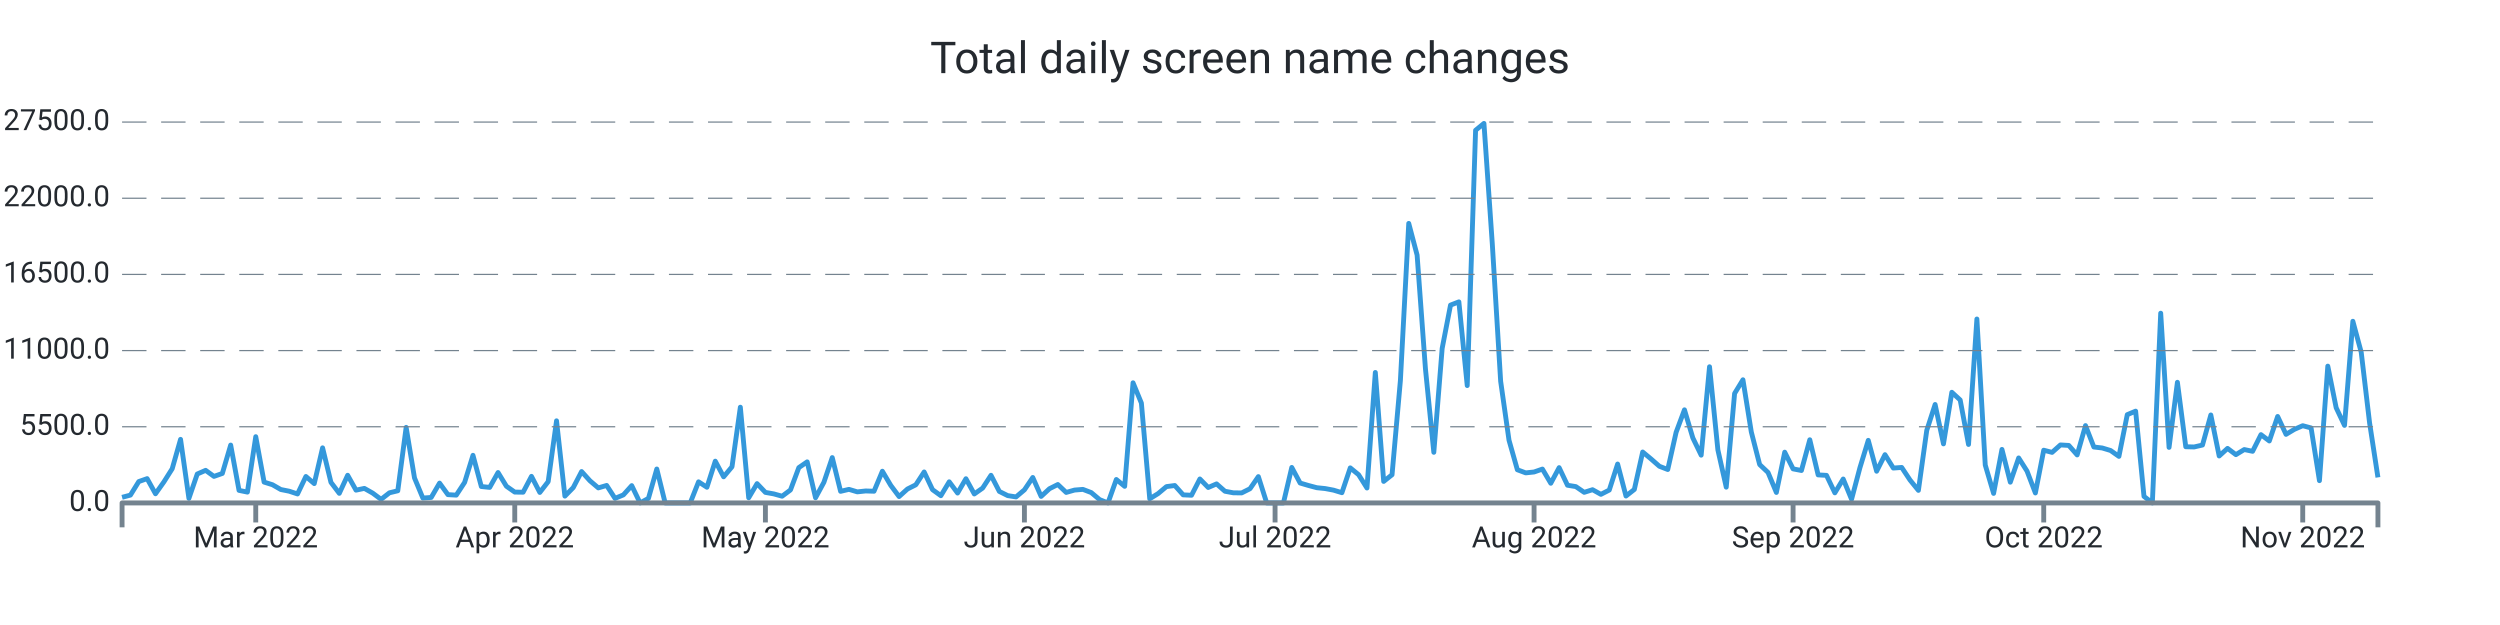
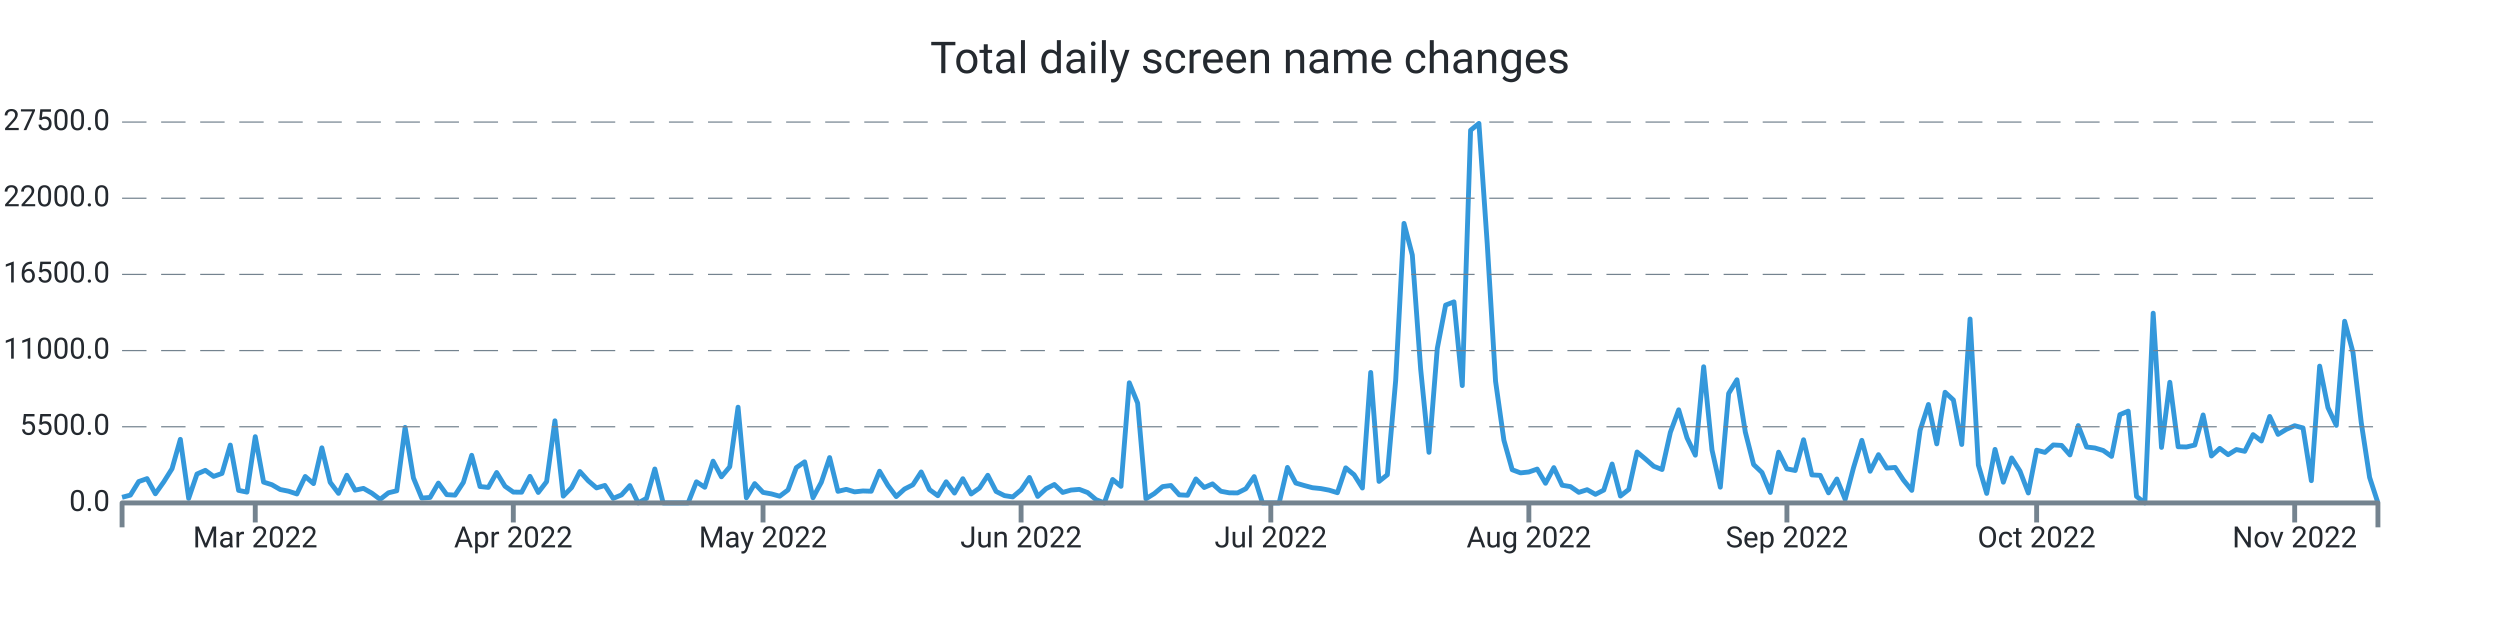
<svg xmlns="http://www.w3.org/2000/svg" width="1024.0" height="256.0" viewBox="0 0 1024.0 256.0" preserveAspectRatio="xMidYMid meet">
-   <path stroke="#3498db" stroke-linejoin="round" d="M 50.0 203.703 L 50 203.703L 53.422 202.795L 56.844 197.247L 60.267 196.05L 63.689 202.245L 67.111 197.417L 70.533 191.994L 73.956 179.962L 77.378 204.128L 80.8 194.155L 84.222 192.652L 87.644 195.131L 91.067 193.923L 94.489 182.299L 97.911 200.861L 101.333 201.564L 104.756 178.867L 108.178 197.474L 111.6 198.546L 115.022 200.509L 118.444 201.195L 121.867 202.324L 125.289 195.171L 128.711 198.081L 132.133 183.434L 135.556 197.565L 138.978 202.074L 142.4 194.666L 145.822 200.764L 149.244 200.044L 152.667 201.984L 156.089 204.536L 159.511 201.853L 162.933 201.025L 166.356 175.055L 169.778 195.761L 173.2 204.003L 176.622 203.754L 180.044 197.882L 183.467 202.608L 186.889 202.801L 190.311 197.587L 193.733 186.497L 197.156 199.278L 200.578 199.635L 204 193.543L 207.422 199.159L 210.844 201.558L 214.267 201.609L 217.689 195.114L 221.111 201.706L 224.533 197.275L 227.956 172.366L 231.378 203.209L 234.8 199.715L 238.222 193.14L 241.644 196.929L 245.067 199.839L 248.489 198.835L 251.911 204.134L 255.333 202.71L 258.756 198.909L 262.178 206L 265.6 204.128L 269.022 192.107L 272.444 206L 275.867 206L 279.289 206L 282.711 206L 286.133 197.355L 289.556 199.578L 292.978 188.897L 296.4 195.301L 299.822 191.2L 303.244 166.79L 306.667 203.884L 310.089 198.092L 313.511 201.683L 316.933 202.296L 320.356 203.249L 323.778 200.685L 327.2 191.535L 330.622 189.175L 334.044 203.884L 337.467 197.553L 340.889 187.427L 344.311 201.252L 347.733 200.441L 351.156 201.467L 354.578 201.099L 358 201.207L 361.422 193.015L 364.844 198.801L 368.267 203.391L 371.689 200.305L 375.111 198.574L 378.533 193.316L 381.956 200.56L 385.378 203.039L 388.8 197.343L 392.222 201.955L 395.644 196.084L 399.067 202.33L 402.489 199.913L 405.911 194.677L 409.333 201.292L 412.756 203.005L 416.178 203.538L 419.6 200.645L 423.022 195.574L 426.444 203.328L 429.867 200.174L 433.289 198.455L 436.711 201.7L 440.133 200.73L 443.556 200.452L 446.978 201.762L 450.4 204.644L 453.822 206L 457.244 196.402L 460.667 199.204L 464.089 156.789L 467.511 165.094L 470.933 204.298L 474.356 202.177L 477.778 199.312L 481.2 198.864L 484.622 202.693L 488.044 202.852L 491.467 196.192L 494.889 199.675L 498.311 198.2L 501.733 201.218L 505.156 201.853L 508.578 201.904L 512 200.185L 515.422 195.222L 518.844 206L 522.267 206L 525.689 206L 529.111 191.466L 532.533 197.848L 535.956 198.858L 539.378 199.766L 542.8 200.117L 546.222 200.764L 549.644 201.808L 553.067 191.637L 556.489 194.445L 559.911 199.89L 563.333 152.557L 566.756 197.185L 570.178 194.456L 573.6 155.864L 577.022 91.507L 580.444 104.475L 583.867 151.133L 587.289 185.266L 590.711 142.698L 594.133 124.971L 597.556 123.643L 600.978 157.924L 604.4 53.358L 607.822 50.55L 611.244 99.886L 614.667 156.182L 618.089 180.314L 621.511 192.414L 624.933 193.69L 628.356 193.327L 631.778 192.136L 635.2 197.945L 638.622 191.546L 642.044 198.756L 645.467 199.312L 648.889 201.66L 652.311 200.583L 655.733 202.483L 659.156 200.73L 662.578 190.071L 666 203.169L 669.422 200.48L 672.844 185.141L 676.267 187.989L 679.689 190.984L 683.111 192.312L 686.533 177.08L 689.956 167.862L 693.378 179.355L 696.8 186.435L 700.222 150.231L 703.644 184.285L 707.067 199.539L 710.489 161.163L 713.911 155.558L 717.333 176.927L 720.756 190.281L 724.178 193.514L 727.6 201.706L 731.022 185.215L 734.444 192.051L 737.867 192.714L 741.289 180.132L 744.711 194.518L 748.133 194.706L 751.556 201.865L 754.978 196.203L 758.4 204.514L 761.822 191.586L 765.244 180.371L 768.667 193.015L 772.089 186.231L 775.511 191.722L 778.933 191.466L 782.356 196.64L 785.778 200.855L 789.2 176.269L 792.622 165.678L 796.044 181.811L 799.467 160.675L 802.889 163.835L 806.311 182.055L 809.733 130.672L 813.156 190.479L 816.578 202.097L 820 184.081L 823.422 197.508L 826.844 187.569L 830.267 192.958L 833.689 201.916L 837.111 184.404L 840.533 185.295L 843.956 182.248L 847.378 182.447L 850.8 186.338L 854.222 174.323L 857.644 183.094L 861.067 183.491L 864.489 184.523L 867.911 186.934L 871.333 169.842L 874.756 168.407L 878.178 203.322L 881.6 206L 885.022 128.289L 888.444 183.258L 891.867 156.591L 895.289 182.986L 898.711 183.077L 902.133 182.288L 905.556 169.973L 908.978 186.769L 912.4 183.661L 915.822 186.225L 919.244 184.137L 922.667 184.852L 926.089 178.028L 929.511 180.62L 932.933 170.585L 936.356 177.914L 939.778 175.861L 943.2 174.369L 946.622 175.288L 950.044 196.878L 953.467 149.97L 956.889 167L 960.311 174.238L 963.733 131.591L 967.156 144.281L 970.578 173.189L 974 195.539" stroke-width="2.0" fill="none" />
+   <path stroke="#3498db" stroke-linejoin="round" d="M 50.0 203.703 L 50 203.703L 53.41 202.795L 56.819 197.247L 60.229 196.05L 63.638 202.245L 67.048 197.417L 70.458 191.994L 73.867 179.962L 77.277 204.128L 80.686 194.155L 84.096 192.652L 87.506 195.131L 90.915 193.923L 94.325 182.299L 97.734 200.861L 101.144 201.564L 104.554 178.867L 107.963 197.474L 111.373 198.546L 114.782 200.509L 118.192 201.195L 121.601 202.324L 125.011 195.171L 128.421 198.081L 131.83 183.434L 135.24 197.565L 138.649 202.074L 142.059 194.666L 145.469 200.764L 148.878 200.044L 152.288 201.984L 155.697 204.536L 159.107 201.853L 162.517 201.025L 165.926 175.055L 169.336 195.761L 172.745 204.003L 176.155 203.754L 179.565 197.882L 182.974 202.608L 186.384 202.801L 189.793 197.587L 193.203 186.497L 196.613 199.278L 200.022 199.635L 203.432 193.543L 206.841 199.159L 210.251 201.558L 213.661 201.609L 217.07 195.114L 220.48 201.706L 223.889 197.275L 227.299 172.366L 230.708 203.209L 234.118 199.715L 237.528 193.14L 240.937 196.929L 244.347 199.839L 247.756 198.835L 251.166 204.134L 254.576 202.71L 257.985 198.909L 261.395 206L 264.804 204.128L 268.214 192.107L 271.624 206L 275.033 206L 278.443 206L 281.852 206L 285.262 197.355L 288.672 199.578L 292.081 188.897L 295.491 195.301L 298.9 191.2L 302.31 166.79L 305.72 203.884L 309.129 198.092L 312.539 201.683L 315.948 202.296L 319.358 203.249L 322.768 200.685L 326.177 191.535L 329.587 189.175L 332.996 203.884L 336.406 197.553L 339.815 187.427L 343.225 201.252L 346.635 200.441L 350.044 201.467L 353.454 201.099L 356.863 201.207L 360.273 193.015L 363.683 198.801L 367.092 203.391L 370.502 200.305L 373.911 198.574L 377.321 193.316L 380.731 200.56L 384.14 203.039L 387.55 197.343L 390.959 201.955L 394.369 196.084L 397.779 202.33L 401.188 199.913L 404.598 194.677L 408.007 201.292L 411.417 203.005L 414.827 203.538L 418.236 200.645L 421.646 195.574L 425.055 203.328L 428.465 200.174L 431.875 198.455L 435.284 201.7L 438.694 200.73L 442.103 200.452L 445.513 201.762L 448.923 204.644L 452.332 206L 455.742 196.402L 459.151 199.204L 462.561 156.789L 465.97 165.094L 469.38 204.298L 472.79 202.177L 476.199 199.312L 479.609 198.864L 483.018 202.693L 486.428 202.852L 489.838 196.192L 493.247 199.675L 496.657 198.2L 500.066 201.218L 503.476 201.853L 506.886 201.904L 510.295 200.185L 513.705 195.222L 517.114 206L 520.524 206L 523.934 206L 527.343 191.466L 530.753 197.848L 534.162 198.858L 537.572 199.766L 540.982 200.117L 544.391 200.764L 547.801 201.808L 551.21 191.637L 554.62 194.445L 558.03 199.89L 561.439 152.557L 564.849 197.185L 568.258 194.456L 571.668 155.864L 575.077 91.507L 578.487 104.475L 581.897 151.133L 585.306 185.266L 588.716 142.698L 592.125 124.971L 595.535 123.643L 598.945 157.924L 602.354 53.358L 605.764 50.55L 609.173 99.886L 612.583 156.182L 615.993 180.314L 619.402 192.414L 622.812 193.69L 626.221 193.327L 629.631 192.136L 633.041 197.945L 636.45 191.546L 639.86 198.756L 643.269 199.312L 646.679 201.66L 650.089 200.583L 653.498 202.483L 656.908 200.73L 660.317 190.071L 663.727 203.169L 667.137 200.48L 670.546 185.141L 673.956 187.989L 677.365 190.984L 680.775 192.312L 684.185 177.08L 687.594 167.862L 691.004 179.355L 694.413 186.435L 697.823 150.231L 701.232 184.285L 704.642 199.539L 708.052 161.163L 711.461 155.558L 714.871 176.927L 718.28 190.281L 721.69 193.514L 725.1 201.706L 728.509 185.215L 731.919 192.051L 735.328 192.714L 738.738 180.132L 742.148 194.518L 745.557 194.706L 748.967 201.865L 752.376 196.203L 755.786 204.514L 759.196 191.586L 762.605 180.371L 766.015 193.015L 769.424 186.231L 772.834 191.722L 776.244 191.466L 779.653 196.64L 783.063 200.855L 786.472 176.269L 789.882 165.678L 793.292 181.811L 796.701 160.675L 800.111 163.835L 803.52 182.055L 806.93 130.672L 810.339 190.479L 813.749 202.097L 817.159 184.081L 820.568 197.508L 823.978 187.569L 827.387 192.958L 830.797 201.916L 834.207 184.404L 837.616 185.295L 841.026 182.248L 844.435 182.447L 847.845 186.338L 851.255 174.323L 854.664 183.094L 858.074 183.491L 861.483 184.523L 864.893 186.934L 868.303 169.842L 871.712 168.407L 875.122 203.322L 878.531 206L 881.941 128.289L 885.351 183.258L 888.76 156.591L 892.17 182.986L 895.579 183.077L 898.989 182.288L 902.399 169.973L 905.808 186.769L 909.218 183.661L 912.627 186.225L 916.037 184.137L 919.446 184.852L 922.856 178.028L 926.266 180.62L 929.675 170.585L 933.085 177.914L 936.494 175.861L 939.904 174.369L 943.314 175.288L 946.723 196.878L 950.133 149.97L 953.542 167L 956.952 174.238L 960.362 131.591L 963.771 144.281L 967.181 173.189L 970.59 195.539L 974 206" stroke-width="2.0" fill="none" />
  <text x="45.0" font-family="-apple-system, system-ui, BlinkMacSystemFont, Roboto" y="50.0" dominant-baseline="middle" text-anchor="end" font-size="12" fill="#24292f">27500.0</text>
  <path stroke="#74838f" stroke-dasharray="10 6" stroke-width="0.5" d="M 50.0 50.0 L 974.0 50.0" />
  <text x="45.0" font-family="-apple-system, system-ui, BlinkMacSystemFont, Roboto" y="81.2" dominant-baseline="middle" text-anchor="end" font-size="12" fill="#24292f">22000.0</text>
  <path stroke="#74838f" stroke-dasharray="10 6" stroke-width="0.5" d="M 50.0 81.2 L 974.0 81.2" />
  <text x="45.0" font-family="-apple-system, system-ui, BlinkMacSystemFont, Roboto" y="112.4" dominant-baseline="middle" text-anchor="end" font-size="12" fill="#24292f">16500.0</text>
  <path stroke="#74838f" stroke-dasharray="10 6" stroke-width="0.5" d="M 50.0 112.4 L 974.0 112.4" />
  <text x="45.0" font-family="-apple-system, system-ui, BlinkMacSystemFont, Roboto" y="143.6" dominant-baseline="middle" text-anchor="end" font-size="12" fill="#24292f">11000.0</text>
  <path stroke="#74838f" stroke-dasharray="10 6" stroke-width="0.5" d="M 50.0 143.6 L 974.0 143.6" />
  <text x="45.0" font-family="-apple-system, system-ui, BlinkMacSystemFont, Roboto" y="174.8" dominant-baseline="middle" text-anchor="end" font-size="12" fill="#24292f">5500.0</text>
  <path stroke="#74838f" stroke-dasharray="10 6" stroke-width="0.5" d="M 50.0 174.8 L 974.0 174.8" />
  <text x="45.0" font-family="-apple-system, system-ui, BlinkMacSystemFont, Roboto" y="206.0" dominant-baseline="middle" text-anchor="end" font-size="12" fill="#24292f">0.0</text>
-   <path stroke="#74838f" stroke-width="2.0" d="M 104.756 206.0 L 104.756 214.0" />
-   <text x="104.756" font-family="-apple-system, system-ui, BlinkMacSystemFont, Roboto" y="216.0" dominant-baseline="hanging" text-anchor="middle" font-size="12" fill="#24292f">Mar 2022</text>
-   <path stroke="#74838f" stroke-width="2.0" d="M 210.844 206.0 L 210.844 214.0" />
-   <text x="210.844" font-family="-apple-system, system-ui, BlinkMacSystemFont, Roboto" y="216.0" dominant-baseline="hanging" text-anchor="middle" font-size="12" fill="#24292f">Apr 2022</text>
-   <path stroke="#74838f" stroke-width="2.0" d="M 313.511 206.0 L 313.511 214.0" />
-   <text x="313.511" font-family="-apple-system, system-ui, BlinkMacSystemFont, Roboto" y="216.0" dominant-baseline="hanging" text-anchor="middle" font-size="12" fill="#24292f">May 2022</text>
-   <path stroke="#74838f" stroke-width="2.0" d="M 419.6 206.0 L 419.6 214.0" />
-   <text x="419.6" font-family="-apple-system, system-ui, BlinkMacSystemFont, Roboto" y="216.0" dominant-baseline="hanging" text-anchor="middle" font-size="12" fill="#24292f">Jun 2022</text>
-   <path stroke="#74838f" stroke-width="2.0" d="M 522.267 206.0 L 522.267 214.0" />
-   <text x="522.267" font-family="-apple-system, system-ui, BlinkMacSystemFont, Roboto" y="216.0" dominant-baseline="hanging" text-anchor="middle" font-size="12" fill="#24292f">Jul 2022</text>
-   <path stroke="#74838f" stroke-width="2.0" d="M 628.356 206.0 L 628.356 214.0" />
-   <text x="628.356" font-family="-apple-system, system-ui, BlinkMacSystemFont, Roboto" y="216.0" dominant-baseline="hanging" text-anchor="middle" font-size="12" fill="#24292f">Aug 2022</text>
-   <path stroke="#74838f" stroke-width="2.0" d="M 734.444 206.0 L 734.444 214.0" />
-   <text x="734.444" font-family="-apple-system, system-ui, BlinkMacSystemFont, Roboto" y="216.0" dominant-baseline="hanging" text-anchor="middle" font-size="12" fill="#24292f">Sep 2022</text>
-   <path stroke="#74838f" stroke-width="2.0" d="M 837.111 206.0 L 837.111 214.0" />
-   <text x="837.111" font-family="-apple-system, system-ui, BlinkMacSystemFont, Roboto" y="216.0" dominant-baseline="hanging" text-anchor="middle" font-size="12" fill="#24292f">Oct 2022</text>
-   <path stroke="#74838f" stroke-width="2.0" d="M 943.2 206.0 L 943.2 214.0" />
-   <text x="943.2" font-family="-apple-system, system-ui, BlinkMacSystemFont, Roboto" y="216.0" dominant-baseline="hanging" text-anchor="middle" font-size="12" fill="#24292f">Nov 2022</text>
+   <path stroke="#74838f" stroke-width="2.0" d="M 104.554 206.0 L 104.554 214.0" />
+   <text x="104.554" font-family="-apple-system, system-ui, BlinkMacSystemFont, Roboto" y="216.0" dominant-baseline="hanging" text-anchor="middle" font-size="12" fill="#24292f">Mar 2022</text>
+   <path stroke="#74838f" stroke-width="2.0" d="M 210.251 206.0 L 210.251 214.0" />
+   <text x="210.251" font-family="-apple-system, system-ui, BlinkMacSystemFont, Roboto" y="216.0" dominant-baseline="hanging" text-anchor="middle" font-size="12" fill="#24292f">Apr 2022</text>
+   <path stroke="#74838f" stroke-width="2.0" d="M 312.539 206.0 L 312.539 214.0" />
+   <text x="312.539" font-family="-apple-system, system-ui, BlinkMacSystemFont, Roboto" y="216.0" dominant-baseline="hanging" text-anchor="middle" font-size="12" fill="#24292f">May 2022</text>
+   <path stroke="#74838f" stroke-width="2.0" d="M 418.236 206.0 L 418.236 214.0" />
+   <text x="418.236" font-family="-apple-system, system-ui, BlinkMacSystemFont, Roboto" y="216.0" dominant-baseline="hanging" text-anchor="middle" font-size="12" fill="#24292f">Jun 2022</text>
+   <path stroke="#74838f" stroke-width="2.0" d="M 520.524 206.0 L 520.524 214.0" />
+   <text x="520.524" font-family="-apple-system, system-ui, BlinkMacSystemFont, Roboto" y="216.0" dominant-baseline="hanging" text-anchor="middle" font-size="12" fill="#24292f">Jul 2022</text>
+   <path stroke="#74838f" stroke-width="2.0" d="M 626.221 206.0 L 626.221 214.0" />
+   <text x="626.221" font-family="-apple-system, system-ui, BlinkMacSystemFont, Roboto" y="216.0" dominant-baseline="hanging" text-anchor="middle" font-size="12" fill="#24292f">Aug 2022</text>
+   <path stroke="#74838f" stroke-width="2.0" d="M 731.919 206.0 L 731.919 214.0" />
+   <text x="731.919" font-family="-apple-system, system-ui, BlinkMacSystemFont, Roboto" y="216.0" dominant-baseline="hanging" text-anchor="middle" font-size="12" fill="#24292f">Sep 2022</text>
+   <path stroke="#74838f" stroke-width="2.0" d="M 834.207 206.0 L 834.207 214.0" />
+   <text x="834.207" font-family="-apple-system, system-ui, BlinkMacSystemFont, Roboto" y="216.0" dominant-baseline="hanging" text-anchor="middle" font-size="12" fill="#24292f">Oct 2022</text>
+   <path stroke="#74838f" stroke-width="2.0" d="M 939.904 206.0 L 939.904 214.0" />
+   <text x="939.904" font-family="-apple-system, system-ui, BlinkMacSystemFont, Roboto" y="216.0" dominant-baseline="hanging" text-anchor="middle" font-size="12" fill="#24292f">Nov 2022</text>
  <path stroke="#74838f" stroke-linejoin="round" stroke-width="2.0" d="M 50.0 216.0 L 50.0 206.0 L 974.0 206.0 L 974.0 216.0" fill="none" />
  <text x="512.0" y="25.0" font-family="-apple-system, system-ui, BlinkMacSystemFont, Roboto" dominant-baseline="middle" text-anchor="middle" font-size="18" fill="#24292f">Total daily screen name changes</text>
</svg>
